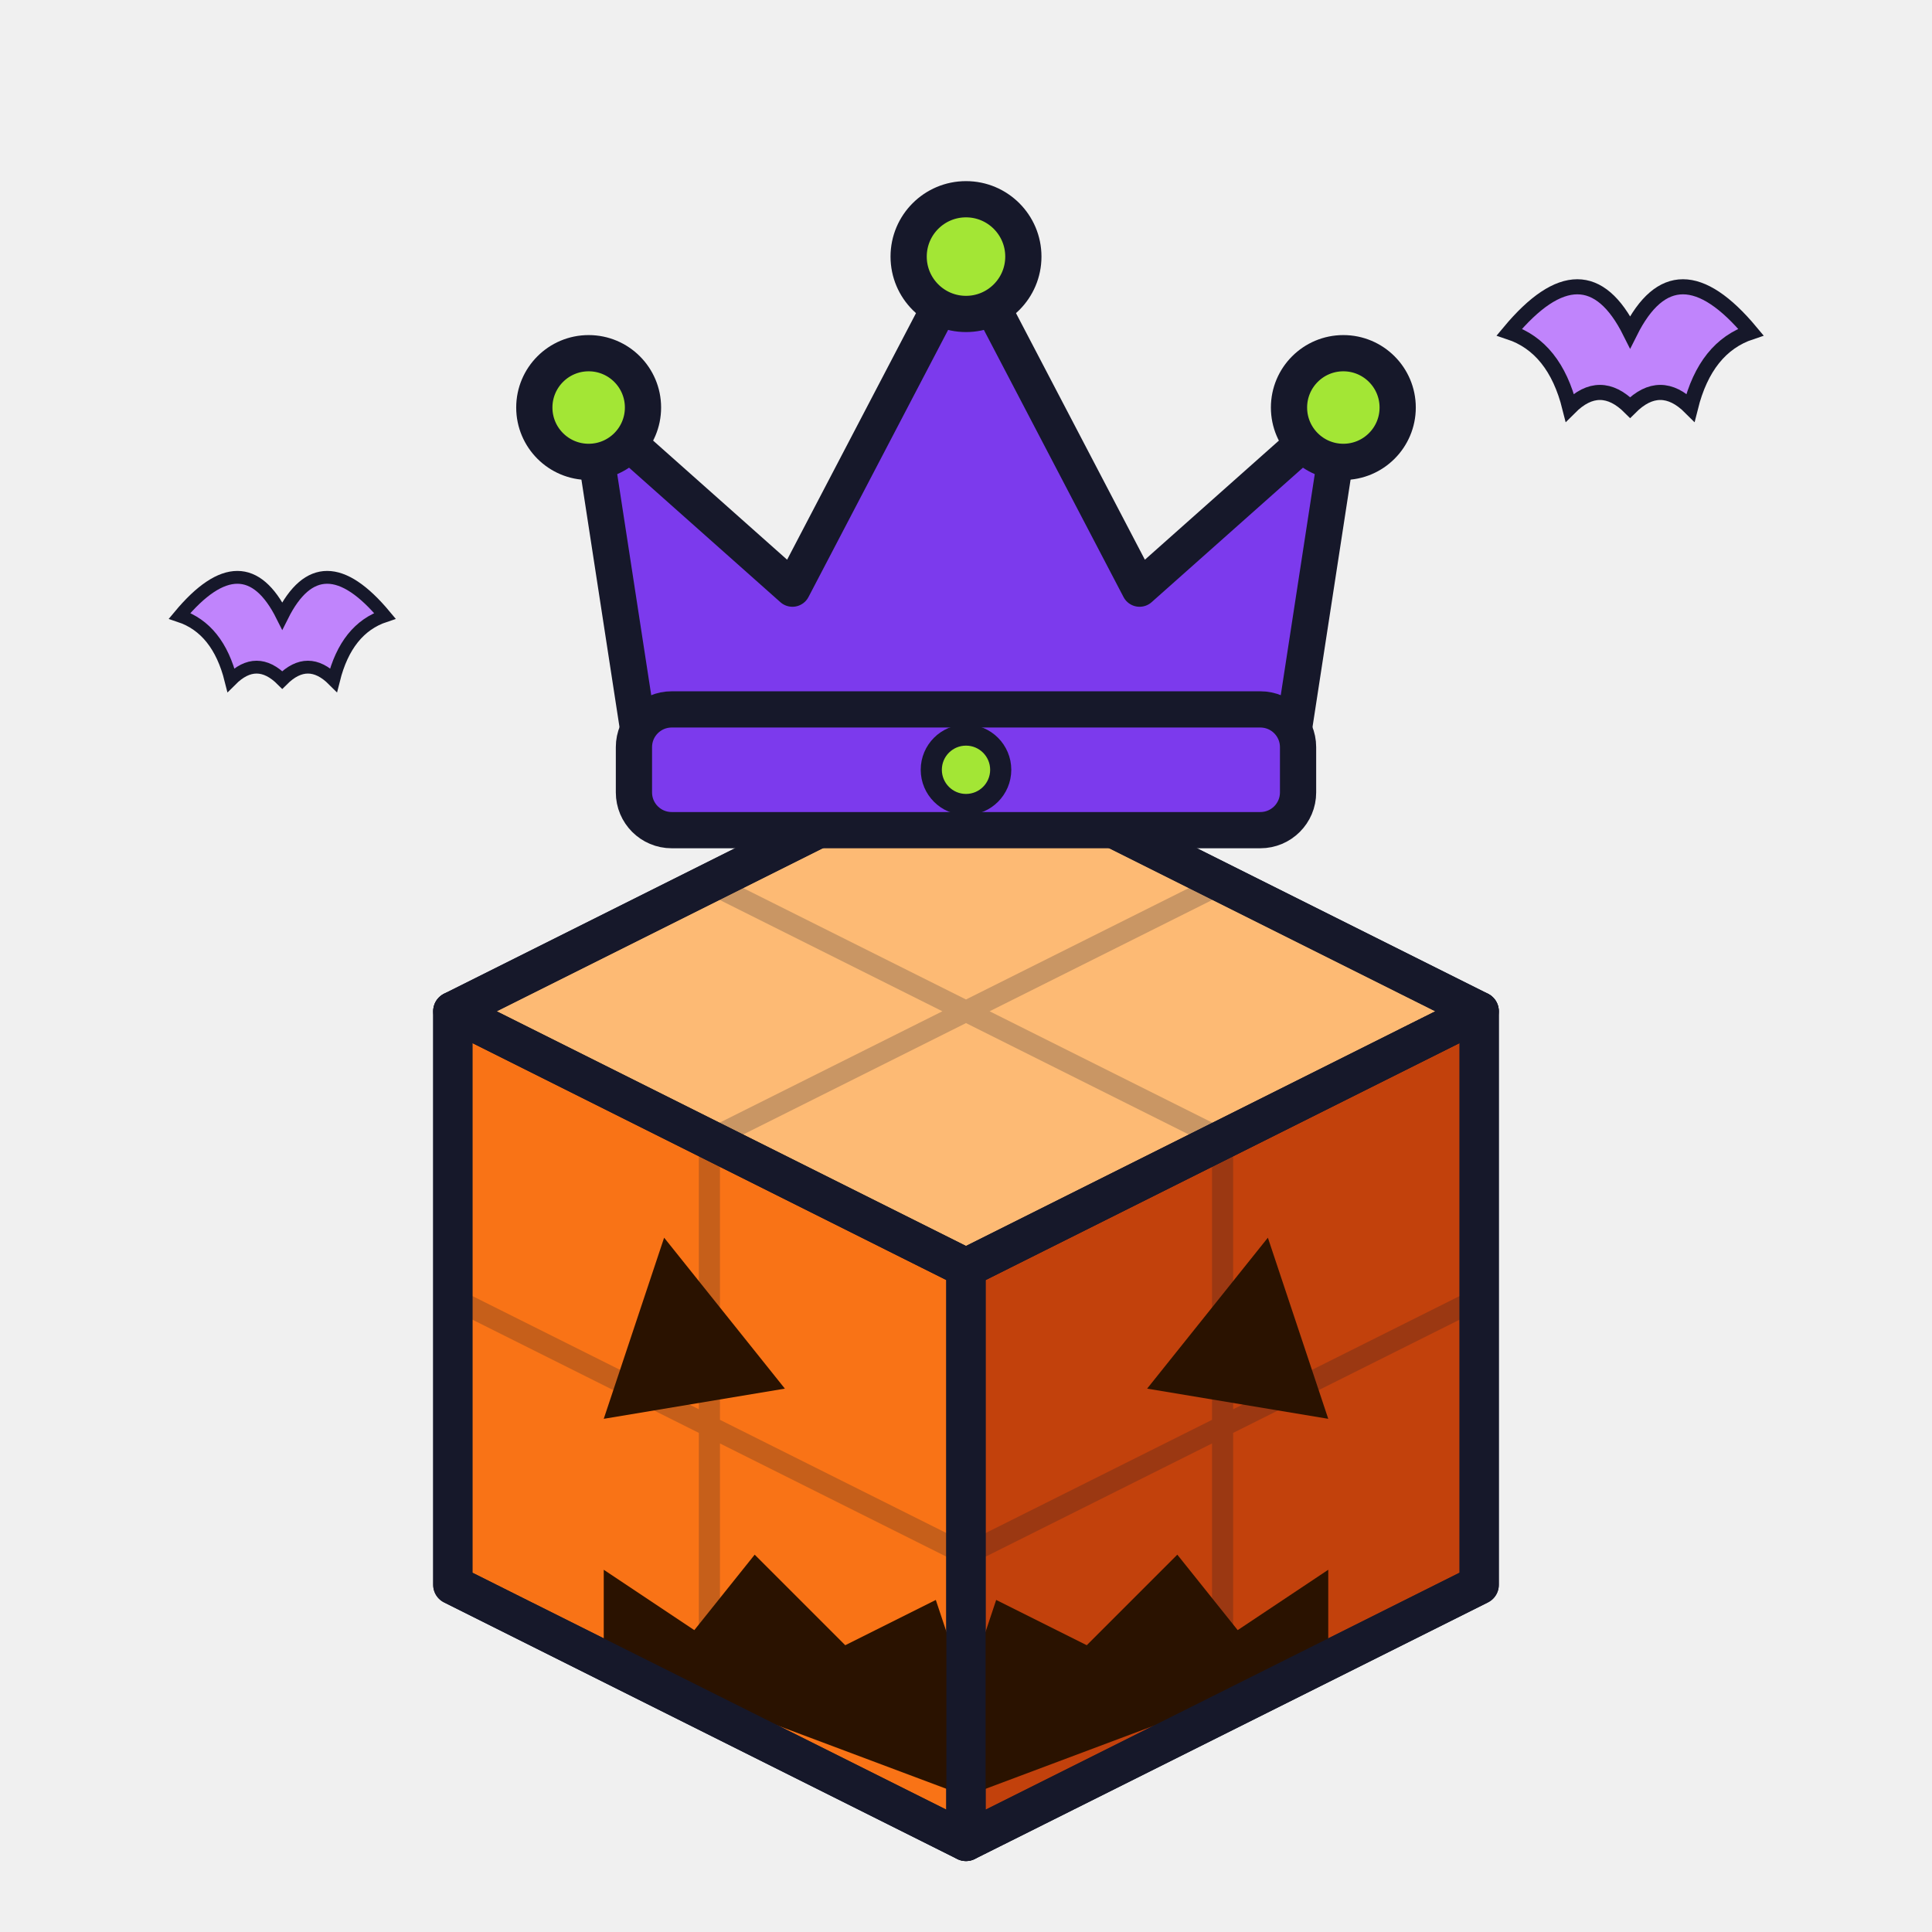
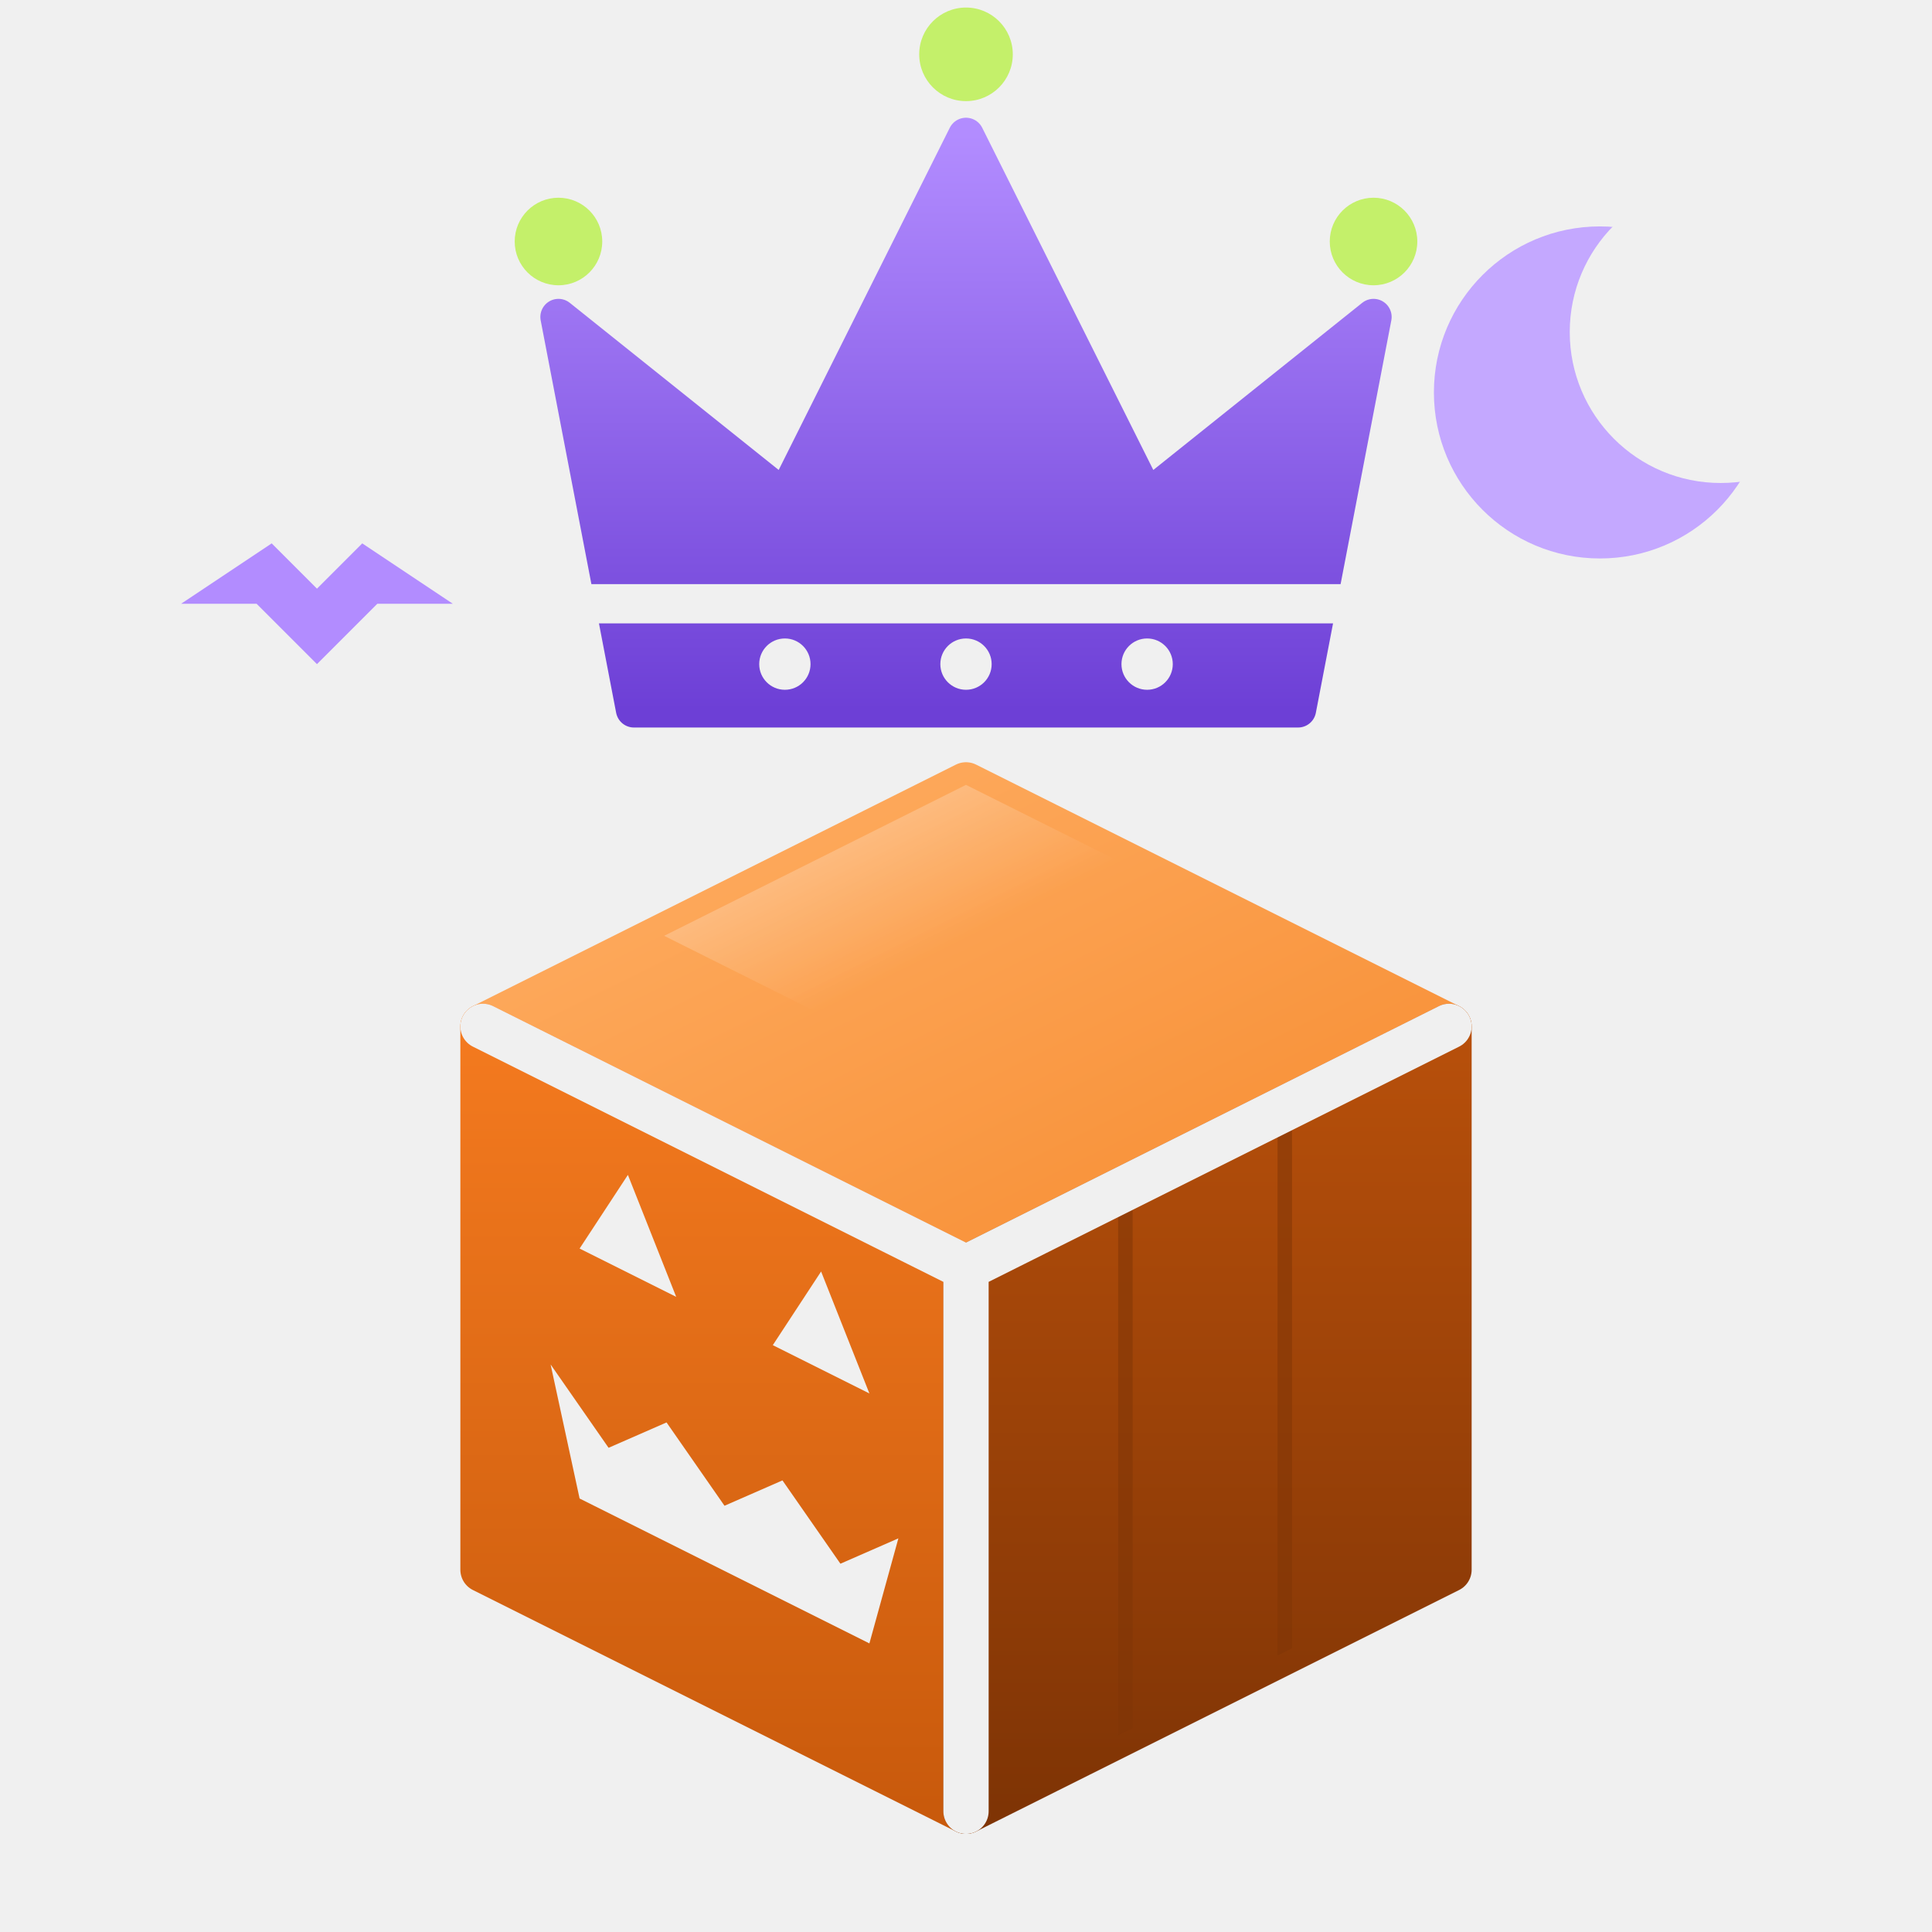
- <svg xmlns="http://www.w3.org/2000/svg" viewBox="0 0 128 128" width="128" height="128" role="img" aria-labelledby="t">
-   <g stroke="#16182a" stroke-width="2.6" stroke-linejoin="round">
-     <path d="M30,67 L64,84 L64,122 L30,105 Z" fill="#f97316" />
-     <path d="M64,84 L98,67 L98,105 L64,122 Z" fill="#c2410c" />
-     <path d="M64,50 L98,67 L64,84 L30,67 Z" fill="#fdba74" />
+ <svg xmlns="http://www.w3.org/2000/svg" viewBox="0 0 128 128" width="128" height="128" role="img" aria-label="Block Master, Halloween">
+   <defs>
+     <linearGradient id="halloween-top" x1="0" y1="0" x2="1" y2="1">
+       <stop offset="0" stop-color="#ffb066" />
+       <stop offset="1" stop-color="#f68a2e" />
+     </linearGradient>
+     <linearGradient id="halloween-left" x1="0" y1="0" x2="0" y2="1">
+       <stop offset="0" stop-color="#f47a1f" />
+       <stop offset="1" stop-color="#c95a0c" />
+     </linearGradient>
+     <linearGradient id="halloween-right" x1="0" y1="0" x2="0" y2="1">
+       <stop offset="0" stop-color="#b8500b" />
+       <stop offset="1" stop-color="#7f3405" />
+     </linearGradient>
+     <linearGradient id="halloween-crown" x1="0" y1="0" x2="0" y2="1">
+       <stop offset="0" stop-color="#b28cff" />
+       <stop offset="1" stop-color="#6d3fd6" />
+     </linearGradient>
+     <linearGradient id="halloween-sheen" x1="0" y1="0" x2="1" y2="1">
+       <stop offset="0" stop-color="#ffffff" stop-opacity="0.45" />
+       <stop offset="0.5" stop-color="#ffffff" stop-opacity="0" />
+     </linearGradient>
+     <mask id="halloween-cube" maskUnits="userSpaceOnUse" x="0" y="0" width="128" height="128">
+       <rect width="128" height="128" fill="white" />
+       <path d="M32,68 L64,84 L96,68 M64,84 L64,120" stroke="black" stroke-width="3" stroke-linecap="round" stroke-linejoin="round" fill="none" />
+       <g transform="matrix(0.32 0.16 0 0.36 32 68)">
+         <polygon points="20,32 40,32 30,14" fill="black" />
+         <polygon points="60,32 80,32 70,14" fill="black" />
+         <path d="M14,56 L26,66 L38,56 L50,66 L62,56 L74,66 L86,56 L80,78 L20,78 Z" fill="black" />
+       </g>
+     </mask>
+     <mask id="halloween-crownm" maskUnits="userSpaceOnUse" x="0" y="0" width="128" height="128">
+       <rect width="128" height="128" fill="white" />
+       <path d="M38,40 L90,40" stroke="black" stroke-width="2.6" />
+       <circle cx="52" cy="44" r="1.7" fill="black" />
+       <circle cx="64" cy="44" r="1.7" fill="black" />
+       <circle cx="76" cy="44" r="1.7" fill="black" />
+     </mask>
+   </defs>
+   <mask id="halloween-moon">
+     <rect width="128" height="128" fill="white" />
+     <circle cx="114" cy="22" r="10" fill="black" />
+   </mask>
+   <circle cx="106" cy="26" r="11" fill="#c4a8ff" mask="url(#halloween-moon)" />
+   <path d="M12,40 L18,36 L21,39 L24,36 L30,40 L25,40 L21,44 L17,40 Z" fill="#b28cff" />
+   <g mask="url(#halloween-cube)" stroke-linejoin="round">
+     <path d="M32,68 L64,52 L96,68 L64,84 Z" fill="url(#halloween-top)" stroke="url(#halloween-top)" stroke-width="3" />
+     <path d="M32,68 L64,84 L64,120 L32,104 Z" fill="url(#halloween-left)" stroke="url(#halloween-left)" stroke-width="3" />
+     <path d="M64,84 L96,68 L96,104 L64,120 Z" fill="url(#halloween-right)" stroke="url(#halloween-right)" stroke-width="3" />
+     <g transform="matrix(0.32 -0.16 0 0.36 64 84)" stroke="#7f3405" stroke-width="3" opacity="0.55">
+       <path d="M33,0 L33,100 M66,0 L66,100" />
+     </g>
+     <path d="M44,62 L64,52 L84,62 L64,72 Z" fill="url(#halloween-sheen)" />
  </g>
-   <g stroke="#16182a" stroke-opacity="0.22" stroke-width="1.4" fill="none">
-     <path d="M47,58.5 L81,75.5 M81,58.5 L47,75.5" />
-     <path d="M47,75.5 L47,113.5 M30,86 L64,103" />
-     <path d="M81,75.5 L81,113.5 M64,103 L98,86" />
+   <g mask="url(#halloween-crownm)" stroke-linejoin="round">
+     <path d="M42,47 L37,21 L52,33 L64,9 L76,33 L91,21 L86,47 Z" fill="url(#halloween-crown)" stroke="url(#halloween-crown)" stroke-width="2.4" />
  </g>
-   <g fill="#2a1200">
-     <polygon points="40,94 52,92 44,82" />
-     <polygon points="76,92 88,94 84,82" />
-     <path d="M40,104 L46,108 L50,103 L56,109 L62,106 L64,112 L66,106 L72,109 L78,103 L82,108 L88,104 L88,110 L64,119 L40,110 Z" />
-   </g>
-   <path d="M100,22 q5,-6 8,0 q3,-6 8,0 q-3,1 -4,5 q-2,-2 -4,0 q-2,-2 -4,0 q-1,-4 -4,-5 Z" fill="#c084fc" stroke="#16182a" stroke-width="1" />
-   <path d="M10,40 q5,-6 8,0 q3,-6 8,0 q-3,1 -4,5 q-2,-2 -4,0 q-2,-2 -4,0 q-1,-4 -4,-5 Z" fill="#c084fc" stroke="#16182a" stroke-width="1" transform="scale(0.85) translate(4 8)" />
-   <path d="M64,50 L98,67 L64,84 L30,67 Z M30,67 L64,84 L64,122 L30,105 Z M64,84 L98,67 L98,105 L64,122 Z" fill="none" stroke="#16182a" stroke-width="2.6" stroke-linejoin="round" />
-   <g transform="translate(0 6)">
-     <g stroke="#16182a" stroke-width="2.4" stroke-linejoin="round">
-       <path d="M43,47 L39,21 L52.5,33 L64,11 L75.5,33 L89,21 L85,47 Z" fill="#7c3aed" />
-       <rect x="42" y="41" width="44" height="8" rx="2.5" fill="#7c3aed" />
-       <circle cx="39" cy="21" r="3.6" fill="#a3e635" />
-       <circle cx="64" cy="11" r="3.8" fill="#a3e635" />
-       <circle cx="89" cy="21" r="3.6" fill="#a3e635" />
-     </g>
-     <circle cx="64" cy="45" r="2.3" fill="#a3e635" stroke="#16182a" stroke-width="1.4" />
-   </g>
+   <circle cx="37" cy="16" r="2.9" fill="#c4f06a" />
+   <circle cx="64" cy="3.6" r="3.1" fill="#c4f06a" />
+   <circle cx="91" cy="16" r="2.9" fill="#c4f06a" />
</svg>
